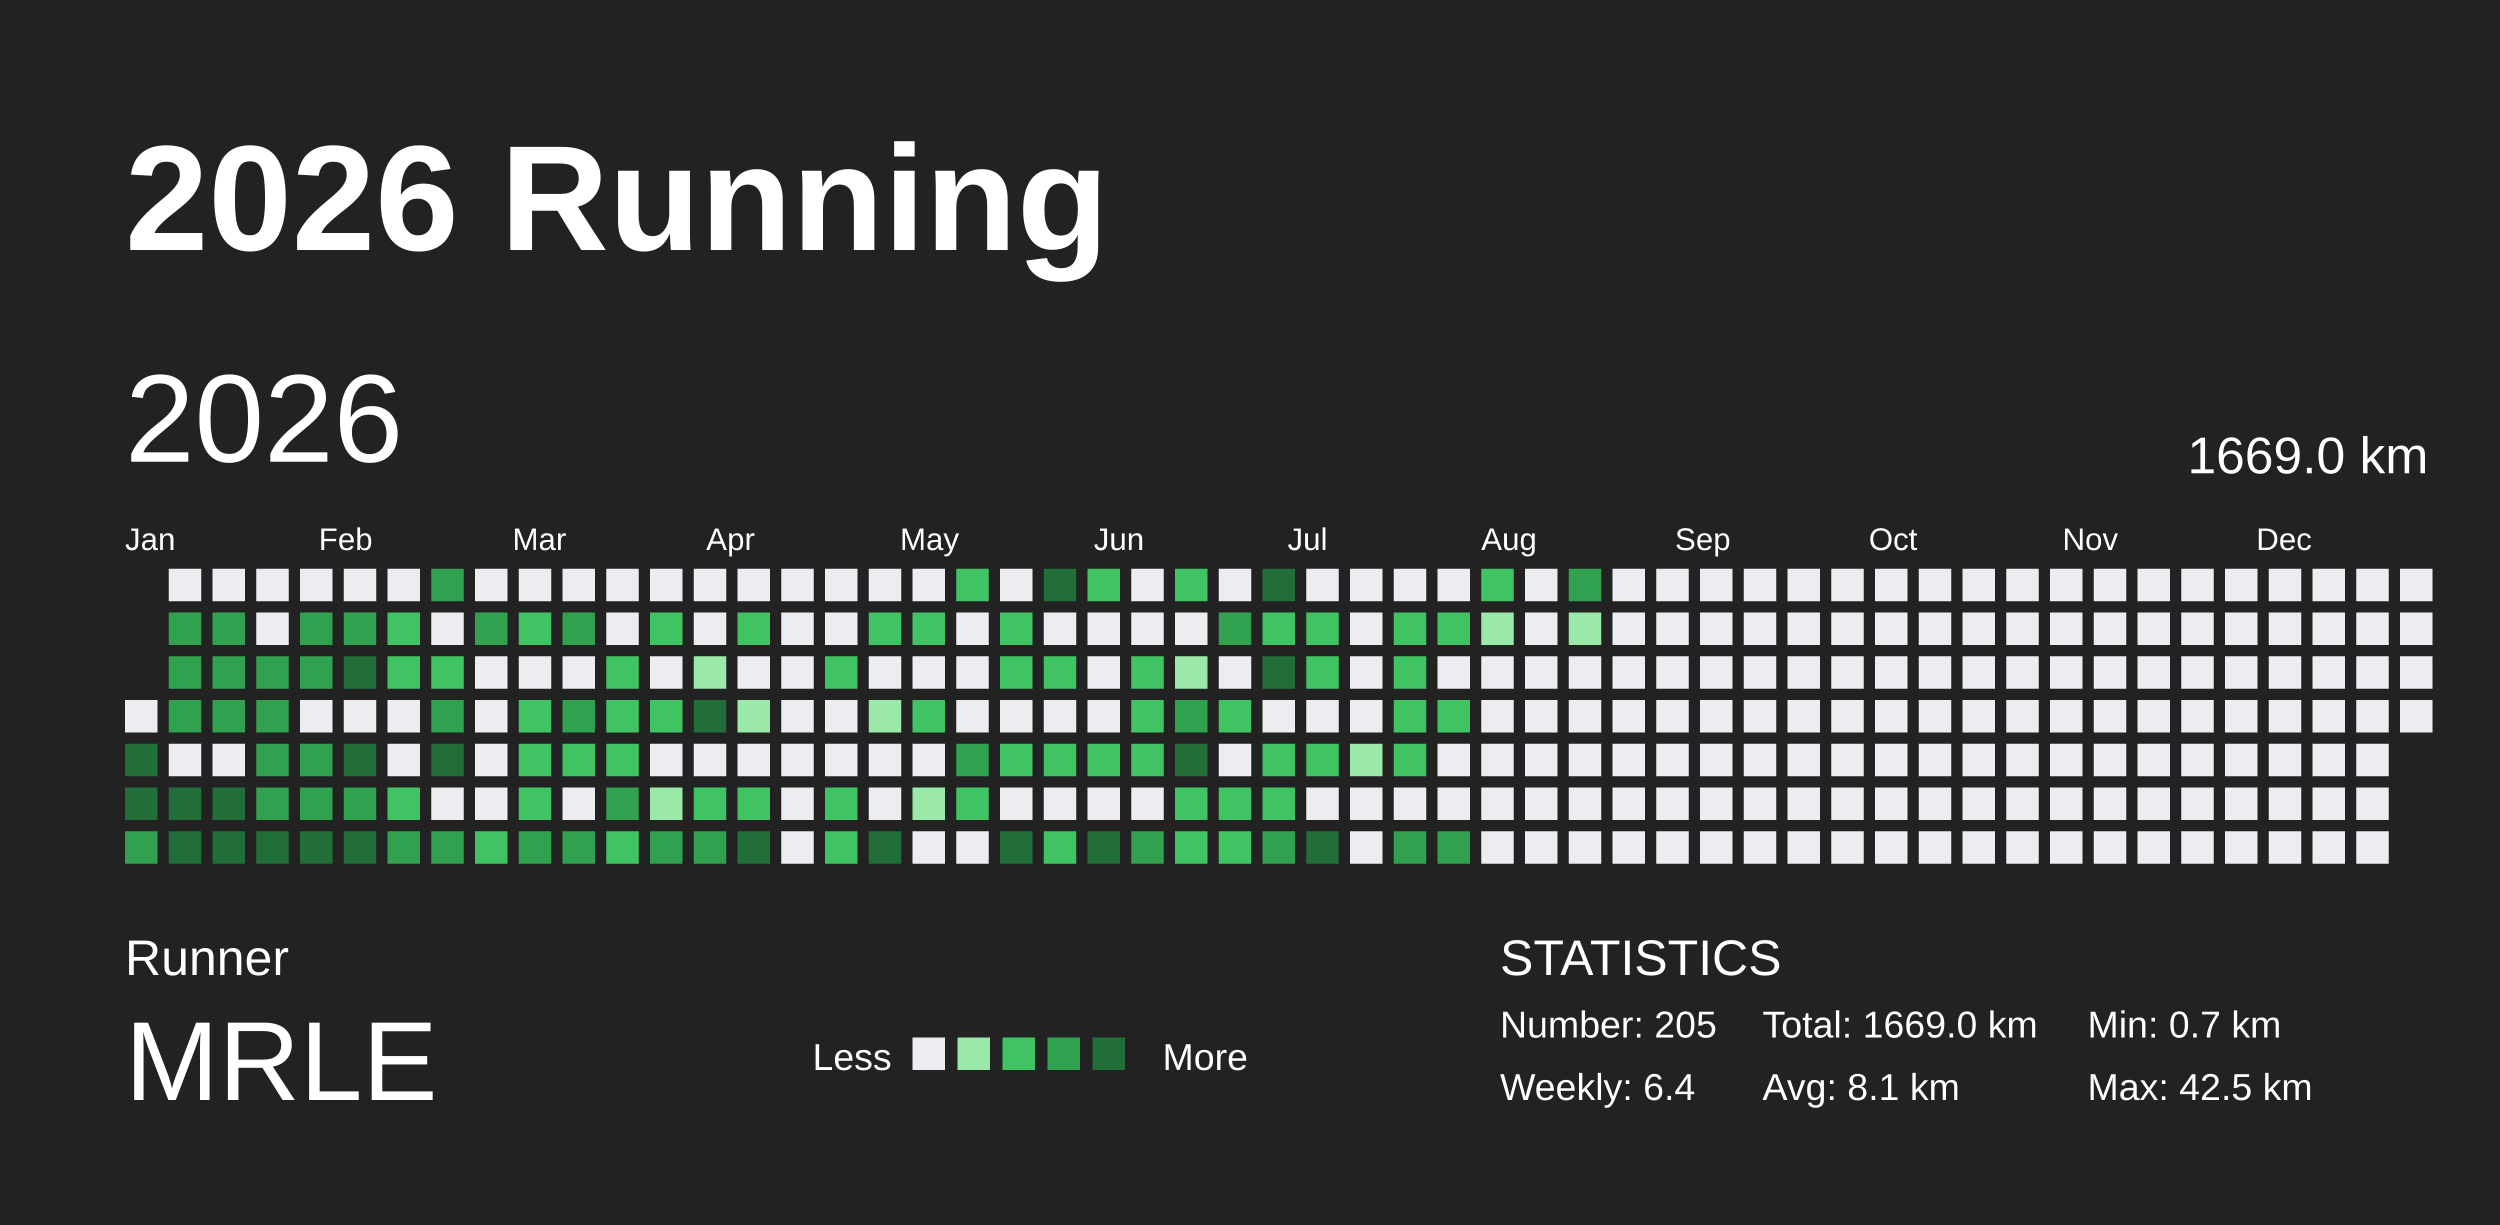
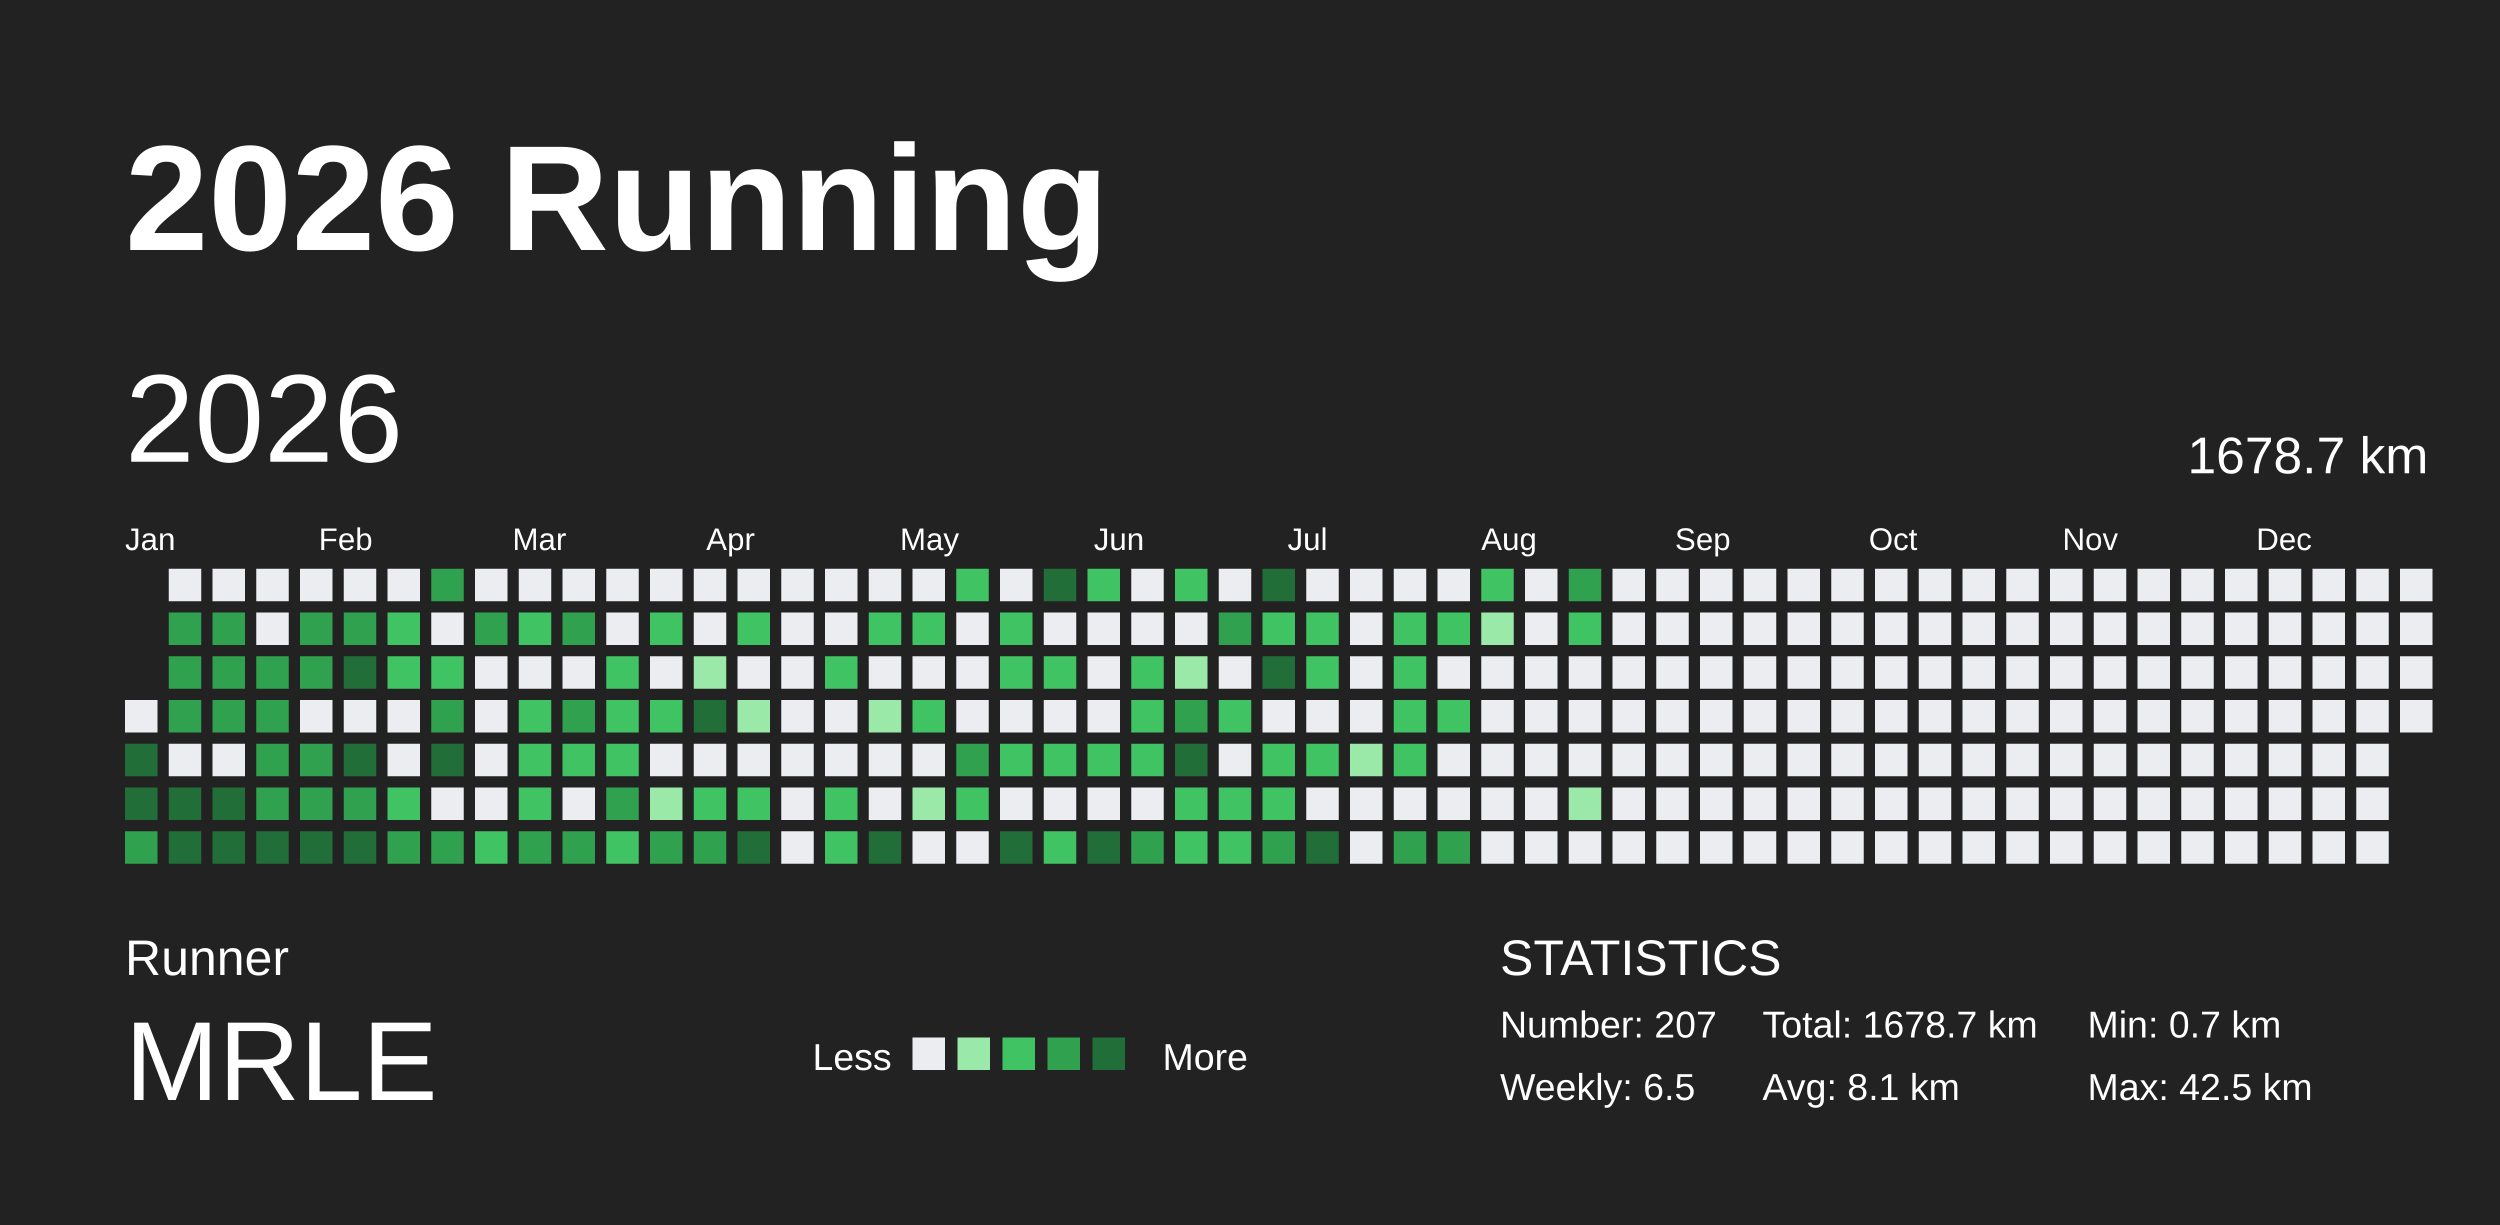
<svg xmlns="http://www.w3.org/2000/svg" baseProfile="full" height="98mm" version="1.1" viewBox="0,0,200,98" width="200mm">
  <defs />
  <rect fill="#222222" height="98" width="200" x="0" y="0" />
  <text fill="#FFFFFF" style="font-size:12px; font-family:Arial; font-weight:bold;" x="10" y="20">2026 Running</text>
  <text fill="#FFFFFF" style="font-size:4px; font-family:Arial" x="10" y="78">Runner</text>
  <text fill="#FFFFFF" style="font-size:9px; font-family:Arial" x="10" y="88">MRLE</text>
  <text fill="#FFFFFF" style="font-size:3px; font-family:Arial" x="65" y="85.6">Less</text>
  <rect fill="#ebedf0" height="2.6" width="2.6" x="73" y="83" />
  <rect fill="#9be9a8" height="2.6" width="2.6" x="76.6" y="83" />
  <rect fill="#40c463" height="2.6" width="2.6" x="80.2" y="83" />
  <rect fill="#30a14e" height="2.6" width="2.6" x="83.8" y="83" />
  <rect fill="#216e39" height="2.6" width="2.6" x="87.4" y="83" />
  <text fill="#FFFFFF" style="font-size:3px; font-family:Arial" x="93" y="85.6">More</text>
  <text fill="#FFFFFF" style="font-size:4px; font-family:Arial" x="120" y="78">STATISTICS</text>
-   <text fill="#FFFFFF" style="font-size:3px; font-family:Arial" x="120" y="83">Number: 205</text>
-   <text fill="#FFFFFF" style="font-size:3px; font-family:Arial" x="120" y="88">Weekly: 6.4</text>
-   <text fill="#FFFFFF" style="font-size:3px; font-family:Arial" x="141" y="83">Total: 1669.0 km</text>
+   <text fill="#FFFFFF" style="font-size:3px; font-family:Arial" x="120" y="83">Number: 207</text>
+   <text fill="#FFFFFF" style="font-size:3px; font-family:Arial" x="120" y="88">Weekly: 6.5</text>
+   <text fill="#FFFFFF" style="font-size:3px; font-family:Arial" x="141" y="83">Total: 1678.7 km</text>
  <text fill="#FFFFFF" style="font-size:3px; font-family:Arial" x="141" y="88">Avg: 8.1 km</text>
  <text fill="#FFFFFF" style="font-size:3px; font-family:Arial" x="167" y="83">Min: 0.7 km</text>
  <text fill="#FFFFFF" style="font-size:3px; font-family:Arial" x="167" y="88">Max: 42.5 km</text>
  <text dominant-baseline="hanging" fill="#FFFFFF" style="font-size:10.0px; font-family:Arial;" x="10" y="30">2026</text>
-   <text dominant-baseline="hanging" fill="#FFFFFF" style="font-size:4.125px; font-family:Arial;" x="175" y="35">1669.0 km</text>
+   <text dominant-baseline="hanging" fill="#FFFFFF" style="font-size:4.125px; font-family:Arial;" x="175" y="35">1678.7 km</text>
  <text fill="#FFFFFF" style="font-size:2.5px; font-family:Arial" x="10.0" y="44">Jan</text>
  <text fill="#FFFFFF" style="font-size:2.5px; font-family:Arial" x="25.5" y="44">Feb</text>
  <text fill="#FFFFFF" style="font-size:2.5px; font-family:Arial" x="41.0" y="44">Mar</text>
  <text fill="#FFFFFF" style="font-size:2.5px; font-family:Arial" x="56.5" y="44">Apr</text>
  <text fill="#FFFFFF" style="font-size:2.5px; font-family:Arial" x="72.0" y="44">May</text>
  <text fill="#FFFFFF" style="font-size:2.5px; font-family:Arial" x="87.5" y="44">Jun</text>
  <text fill="#FFFFFF" style="font-size:2.5px; font-family:Arial" x="103.0" y="44">Jul</text>
  <text fill="#FFFFFF" style="font-size:2.5px; font-family:Arial" x="118.5" y="44">Aug</text>
  <text fill="#FFFFFF" style="font-size:2.5px; font-family:Arial" x="134.0" y="44">Sep</text>
  <text fill="#FFFFFF" style="font-size:2.5px; font-family:Arial" x="149.5" y="44">Oct</text>
  <text fill="#FFFFFF" style="font-size:2.5px; font-family:Arial" x="165.0" y="44">Nov</text>
  <text fill="#FFFFFF" style="font-size:2.5px; font-family:Arial" x="180.5" y="44">Dec</text>
  <rect fill="#ebedf0" height="2.6" width="2.6" x="10.0" y="56.0" />
  <rect fill="#216e39" height="2.6" width="2.6" x="10.0" y="59.5" />
  <rect fill="#216e39" height="2.6" width="2.6" x="10.0" y="63.0" />
  <rect fill="#30a14e" height="2.6" width="2.6" x="10.0" y="66.5" />
  <rect fill="#ebedf0" height="2.6" width="2.6" x="13.5" y="45.5" />
  <rect fill="#30a14e" height="2.6" width="2.6" x="13.5" y="49.0" />
  <rect fill="#30a14e" height="2.6" width="2.6" x="13.5" y="52.5" />
  <rect fill="#30a14e" height="2.6" width="2.6" x="13.5" y="56.0" />
  <rect fill="#ebedf0" height="2.6" width="2.6" x="13.5" y="59.5" />
  <rect fill="#216e39" height="2.6" width="2.6" x="13.5" y="63.0" />
  <rect fill="#216e39" height="2.6" width="2.6" x="13.5" y="66.5" />
  <rect fill="#ebedf0" height="2.6" width="2.6" x="17.0" y="45.5" />
  <rect fill="#30a14e" height="2.6" width="2.6" x="17.0" y="49.0" />
  <rect fill="#30a14e" height="2.6" width="2.6" x="17.0" y="52.5" />
  <rect fill="#30a14e" height="2.6" width="2.6" x="17.0" y="56.0" />
  <rect fill="#ebedf0" height="2.6" width="2.6" x="17.0" y="59.5" />
  <rect fill="#216e39" height="2.6" width="2.6" x="17.0" y="63.0" />
  <rect fill="#216e39" height="2.6" width="2.6" x="17.0" y="66.5" />
  <rect fill="#ebedf0" height="2.6" width="2.6" x="20.5" y="45.5" />
  <rect fill="#ebedf0" height="2.6" width="2.6" x="20.5" y="49.0" />
  <rect fill="#30a14e" height="2.6" width="2.6" x="20.5" y="52.5" />
  <rect fill="#30a14e" height="2.6" width="2.6" x="20.5" y="56.0" />
  <rect fill="#30a14e" height="2.6" width="2.6" x="20.5" y="59.5" />
  <rect fill="#30a14e" height="2.6" width="2.6" x="20.5" y="63.0" />
  <rect fill="#216e39" height="2.6" width="2.6" x="20.5" y="66.5" />
  <rect fill="#ebedf0" height="2.6" width="2.6" x="24.0" y="45.5" />
  <rect fill="#30a14e" height="2.6" width="2.6" x="24.0" y="49.0" />
  <rect fill="#30a14e" height="2.6" width="2.6" x="24.0" y="52.5" />
  <rect fill="#ebedf0" height="2.6" width="2.6" x="24.0" y="56.0" />
  <rect fill="#30a14e" height="2.6" width="2.6" x="24.0" y="59.5" />
  <rect fill="#30a14e" height="2.6" width="2.6" x="24.0" y="63.0" />
  <rect fill="#216e39" height="2.6" width="2.6" x="24.0" y="66.5" />
  <rect fill="#ebedf0" height="2.6" width="2.6" x="27.5" y="45.5" />
  <rect fill="#30a14e" height="2.6" width="2.6" x="27.5" y="49.0" />
  <rect fill="#216e39" height="2.6" width="2.6" x="27.5" y="52.5" />
  <rect fill="#ebedf0" height="2.6" width="2.6" x="27.5" y="56.0" />
  <rect fill="#216e39" height="2.6" width="2.6" x="27.5" y="59.5" />
  <rect fill="#30a14e" height="2.6" width="2.6" x="27.5" y="63.0" />
  <rect fill="#216e39" height="2.6" width="2.6" x="27.5" y="66.5" />
  <rect fill="#ebedf0" height="2.6" width="2.6" x="31.0" y="45.5" />
  <rect fill="#40c463" height="2.6" width="2.6" x="31.0" y="49.0" />
  <rect fill="#40c463" height="2.6" width="2.6" x="31.0" y="52.5" />
  <rect fill="#ebedf0" height="2.6" width="2.6" x="31.0" y="56.0" />
  <rect fill="#ebedf0" height="2.6" width="2.6" x="31.0" y="59.5" />
  <rect fill="#40c463" height="2.6" width="2.6" x="31.0" y="63.0" />
  <rect fill="#30a14e" height="2.6" width="2.6" x="31.0" y="66.5" />
  <rect fill="#30a14e" height="2.6" width="2.6" x="34.5" y="45.5" />
  <rect fill="#ebedf0" height="2.6" width="2.6" x="34.5" y="49.0" />
  <rect fill="#40c463" height="2.6" width="2.6" x="34.5" y="52.5" />
  <rect fill="#30a14e" height="2.6" width="2.6" x="34.5" y="56.0" />
  <rect fill="#216e39" height="2.6" width="2.6" x="34.5" y="59.5" />
  <rect fill="#ebedf0" height="2.6" width="2.6" x="34.5" y="63.0" />
  <rect fill="#30a14e" height="2.6" width="2.6" x="34.5" y="66.5" />
  <rect fill="#ebedf0" height="2.6" width="2.6" x="38.0" y="45.5" />
  <rect fill="#30a14e" height="2.6" width="2.6" x="38.0" y="49.0" />
  <rect fill="#ebedf0" height="2.6" width="2.6" x="38.0" y="52.5" />
  <rect fill="#ebedf0" height="2.6" width="2.6" x="38.0" y="56.0" />
  <rect fill="#ebedf0" height="2.6" width="2.6" x="38.0" y="59.5" />
  <rect fill="#ebedf0" height="2.6" width="2.6" x="38.0" y="63.0" />
  <rect fill="#40c463" height="2.6" width="2.6" x="38.0" y="66.5" />
  <rect fill="#ebedf0" height="2.6" width="2.6" x="41.5" y="45.5" />
  <rect fill="#40c463" height="2.6" width="2.6" x="41.5" y="49.0" />
  <rect fill="#ebedf0" height="2.6" width="2.6" x="41.5" y="52.5" />
  <rect fill="#40c463" height="2.6" width="2.6" x="41.5" y="56.0" />
  <rect fill="#40c463" height="2.6" width="2.6" x="41.5" y="59.5" />
  <rect fill="#40c463" height="2.6" width="2.6" x="41.5" y="63.0" />
  <rect fill="#30a14e" height="2.6" width="2.6" x="41.5" y="66.5" />
  <rect fill="#ebedf0" height="2.6" width="2.6" x="45.0" y="45.5" />
  <rect fill="#30a14e" height="2.6" width="2.6" x="45.0" y="49.0" />
  <rect fill="#ebedf0" height="2.6" width="2.6" x="45.0" y="52.5" />
  <rect fill="#30a14e" height="2.6" width="2.6" x="45.0" y="56.0" />
  <rect fill="#40c463" height="2.6" width="2.6" x="45.0" y="59.5" />
  <rect fill="#ebedf0" height="2.6" width="2.6" x="45.0" y="63.0" />
  <rect fill="#30a14e" height="2.6" width="2.6" x="45.0" y="66.5" />
  <rect fill="#ebedf0" height="2.6" width="2.6" x="48.5" y="45.5" />
  <rect fill="#ebedf0" height="2.6" width="2.6" x="48.5" y="49.0" />
  <rect fill="#40c463" height="2.6" width="2.6" x="48.5" y="52.5" />
  <rect fill="#40c463" height="2.6" width="2.6" x="48.5" y="56.0" />
  <rect fill="#40c463" height="2.6" width="2.6" x="48.5" y="59.5" />
  <rect fill="#30a14e" height="2.6" width="2.6" x="48.5" y="63.0" />
  <rect fill="#40c463" height="2.6" width="2.6" x="48.5" y="66.5" />
  <rect fill="#ebedf0" height="2.6" width="2.6" x="52.0" y="45.5" />
  <rect fill="#40c463" height="2.6" width="2.6" x="52.0" y="49.0" />
  <rect fill="#ebedf0" height="2.6" width="2.6" x="52.0" y="52.5" />
  <rect fill="#40c463" height="2.6" width="2.6" x="52.0" y="56.0" />
  <rect fill="#ebedf0" height="2.6" width="2.6" x="52.0" y="59.5" />
  <rect fill="#9be9a8" height="2.6" width="2.6" x="52.0" y="63.0" />
  <rect fill="#30a14e" height="2.6" width="2.6" x="52.0" y="66.5" />
  <rect fill="#ebedf0" height="2.6" width="2.6" x="55.5" y="45.5" />
  <rect fill="#ebedf0" height="2.6" width="2.6" x="55.5" y="49.0" />
  <rect fill="#9be9a8" height="2.6" width="2.6" x="55.5" y="52.5" />
  <rect fill="#216e39" height="2.6" width="2.6" x="55.5" y="56.0" />
  <rect fill="#ebedf0" height="2.6" width="2.6" x="55.5" y="59.5" />
  <rect fill="#40c463" height="2.6" width="2.6" x="55.5" y="63.0" />
  <rect fill="#30a14e" height="2.6" width="2.6" x="55.5" y="66.5" />
  <rect fill="#ebedf0" height="2.6" width="2.6" x="59.0" y="45.5" />
  <rect fill="#40c463" height="2.6" width="2.6" x="59.0" y="49.0" />
  <rect fill="#ebedf0" height="2.6" width="2.6" x="59.0" y="52.5" />
  <rect fill="#9be9a8" height="2.6" width="2.6" x="59.0" y="56.0" />
  <rect fill="#ebedf0" height="2.6" width="2.6" x="59.0" y="59.5" />
  <rect fill="#40c463" height="2.6" width="2.6" x="59.0" y="63.0" />
  <rect fill="#216e39" height="2.6" width="2.6" x="59.0" y="66.5" />
  <rect fill="#ebedf0" height="2.6" width="2.6" x="62.5" y="45.5" />
  <rect fill="#ebedf0" height="2.6" width="2.6" x="62.5" y="49.0" />
  <rect fill="#ebedf0" height="2.6" width="2.6" x="62.5" y="52.5" />
  <rect fill="#ebedf0" height="2.6" width="2.6" x="62.5" y="56.0" />
  <rect fill="#ebedf0" height="2.6" width="2.6" x="62.5" y="59.5" />
  <rect fill="#ebedf0" height="2.6" width="2.6" x="62.5" y="63.0" />
  <rect fill="#ebedf0" height="2.6" width="2.6" x="62.5" y="66.5" />
  <rect fill="#ebedf0" height="2.6" width="2.6" x="66.0" y="45.5" />
  <rect fill="#ebedf0" height="2.6" width="2.6" x="66.0" y="49.0" />
  <rect fill="#40c463" height="2.6" width="2.6" x="66.0" y="52.5" />
  <rect fill="#ebedf0" height="2.6" width="2.6" x="66.0" y="56.0" />
  <rect fill="#ebedf0" height="2.6" width="2.6" x="66.0" y="59.5" />
  <rect fill="#40c463" height="2.6" width="2.6" x="66.0" y="63.0" />
  <rect fill="#40c463" height="2.6" width="2.6" x="66.0" y="66.5" />
  <rect fill="#ebedf0" height="2.6" width="2.6" x="69.5" y="45.5" />
  <rect fill="#40c463" height="2.6" width="2.6" x="69.5" y="49.0" />
  <rect fill="#ebedf0" height="2.6" width="2.6" x="69.5" y="52.5" />
  <rect fill="#9be9a8" height="2.6" width="2.6" x="69.5" y="56.0" />
  <rect fill="#ebedf0" height="2.6" width="2.6" x="69.5" y="59.5" />
  <rect fill="#ebedf0" height="2.6" width="2.6" x="69.5" y="63.0" />
  <rect fill="#216e39" height="2.6" width="2.6" x="69.5" y="66.5" />
  <rect fill="#ebedf0" height="2.6" width="2.6" x="73.0" y="45.5" />
  <rect fill="#40c463" height="2.6" width="2.6" x="73.0" y="49.0" />
  <rect fill="#ebedf0" height="2.6" width="2.6" x="73.0" y="52.5" />
  <rect fill="#40c463" height="2.6" width="2.6" x="73.0" y="56.0" />
  <rect fill="#ebedf0" height="2.6" width="2.6" x="73.0" y="59.5" />
  <rect fill="#9be9a8" height="2.6" width="2.6" x="73.0" y="63.0" />
  <rect fill="#ebedf0" height="2.6" width="2.6" x="73.0" y="66.5" />
  <rect fill="#40c463" height="2.6" width="2.6" x="76.5" y="45.5" />
  <rect fill="#ebedf0" height="2.6" width="2.6" x="76.5" y="49.0" />
  <rect fill="#ebedf0" height="2.6" width="2.6" x="76.5" y="52.5" />
  <rect fill="#ebedf0" height="2.6" width="2.6" x="76.5" y="56.0" />
  <rect fill="#30a14e" height="2.6" width="2.6" x="76.5" y="59.5" />
  <rect fill="#40c463" height="2.6" width="2.6" x="76.5" y="63.0" />
  <rect fill="#ebedf0" height="2.6" width="2.6" x="76.5" y="66.5" />
  <rect fill="#ebedf0" height="2.6" width="2.6" x="80.0" y="45.5" />
  <rect fill="#40c463" height="2.6" width="2.6" x="80.0" y="49.0" />
  <rect fill="#40c463" height="2.6" width="2.6" x="80.0" y="52.5" />
  <rect fill="#ebedf0" height="2.6" width="2.6" x="80.0" y="56.0" />
  <rect fill="#40c463" height="2.6" width="2.6" x="80.0" y="59.5" />
  <rect fill="#ebedf0" height="2.6" width="2.6" x="80.0" y="63.0" />
  <rect fill="#216e39" height="2.6" width="2.6" x="80.0" y="66.5" />
  <rect fill="#216e39" height="2.6" width="2.6" x="83.5" y="45.5" />
  <rect fill="#ebedf0" height="2.6" width="2.6" x="83.5" y="49.0" />
  <rect fill="#40c463" height="2.6" width="2.6" x="83.5" y="52.5" />
  <rect fill="#ebedf0" height="2.6" width="2.6" x="83.5" y="56.0" />
  <rect fill="#40c463" height="2.6" width="2.6" x="83.5" y="59.5" />
  <rect fill="#ebedf0" height="2.6" width="2.6" x="83.5" y="63.0" />
  <rect fill="#40c463" height="2.6" width="2.6" x="83.5" y="66.5" />
  <rect fill="#40c463" height="2.6" width="2.6" x="87.0" y="45.5" />
  <rect fill="#ebedf0" height="2.6" width="2.6" x="87.0" y="49.0" />
  <rect fill="#ebedf0" height="2.6" width="2.6" x="87.0" y="52.5" />
  <rect fill="#ebedf0" height="2.6" width="2.6" x="87.0" y="56.0" />
  <rect fill="#40c463" height="2.6" width="2.6" x="87.0" y="59.5" />
  <rect fill="#ebedf0" height="2.6" width="2.6" x="87.0" y="63.0" />
  <rect fill="#216e39" height="2.6" width="2.6" x="87.0" y="66.5" />
  <rect fill="#ebedf0" height="2.6" width="2.6" x="90.5" y="45.5" />
  <rect fill="#ebedf0" height="2.6" width="2.6" x="90.5" y="49.0" />
  <rect fill="#40c463" height="2.6" width="2.6" x="90.5" y="52.5" />
  <rect fill="#40c463" height="2.6" width="2.6" x="90.5" y="56.0" />
  <rect fill="#40c463" height="2.6" width="2.6" x="90.5" y="59.5" />
  <rect fill="#ebedf0" height="2.6" width="2.6" x="90.5" y="63.0" />
  <rect fill="#30a14e" height="2.6" width="2.6" x="90.5" y="66.5" />
  <rect fill="#40c463" height="2.6" width="2.6" x="94.0" y="45.5" />
  <rect fill="#ebedf0" height="2.6" width="2.6" x="94.0" y="49.0" />
  <rect fill="#9be9a8" height="2.6" width="2.6" x="94.0" y="52.5" />
  <rect fill="#30a14e" height="2.6" width="2.6" x="94.0" y="56.0" />
  <rect fill="#216e39" height="2.6" width="2.6" x="94.0" y="59.5" />
  <rect fill="#40c463" height="2.6" width="2.6" x="94.0" y="63.0" />
  <rect fill="#40c463" height="2.6" width="2.6" x="94.0" y="66.5" />
  <rect fill="#ebedf0" height="2.6" width="2.6" x="97.5" y="45.5" />
  <rect fill="#30a14e" height="2.6" width="2.6" x="97.5" y="49.0" />
  <rect fill="#ebedf0" height="2.6" width="2.6" x="97.5" y="52.5" />
  <rect fill="#40c463" height="2.6" width="2.6" x="97.5" y="56.0" />
  <rect fill="#ebedf0" height="2.6" width="2.6" x="97.5" y="59.5" />
  <rect fill="#40c463" height="2.6" width="2.6" x="97.5" y="63.0" />
  <rect fill="#40c463" height="2.6" width="2.6" x="97.5" y="66.5" />
  <rect fill="#216e39" height="2.6" width="2.6" x="101.0" y="45.5" />
  <rect fill="#40c463" height="2.6" width="2.6" x="101.0" y="49.0" />
  <rect fill="#216e39" height="2.6" width="2.6" x="101.0" y="52.5" />
  <rect fill="#ebedf0" height="2.6" width="2.6" x="101.0" y="56.0" />
  <rect fill="#40c463" height="2.6" width="2.6" x="101.0" y="59.5" />
  <rect fill="#40c463" height="2.6" width="2.6" x="101.0" y="63.0" />
  <rect fill="#30a14e" height="2.6" width="2.6" x="101.0" y="66.5" />
  <rect fill="#ebedf0" height="2.6" width="2.6" x="104.5" y="45.5" />
  <rect fill="#40c463" height="2.6" width="2.6" x="104.5" y="49.0" />
  <rect fill="#40c463" height="2.6" width="2.6" x="104.5" y="52.5" />
  <rect fill="#ebedf0" height="2.6" width="2.6" x="104.5" y="56.0" />
  <rect fill="#40c463" height="2.6" width="2.6" x="104.5" y="59.5" />
  <rect fill="#ebedf0" height="2.6" width="2.6" x="104.5" y="63.0" />
  <rect fill="#216e39" height="2.6" width="2.6" x="104.5" y="66.5" />
  <rect fill="#ebedf0" height="2.6" width="2.6" x="108.0" y="45.5" />
  <rect fill="#ebedf0" height="2.6" width="2.6" x="108.0" y="49.0" />
  <rect fill="#ebedf0" height="2.6" width="2.6" x="108.0" y="52.5" />
  <rect fill="#ebedf0" height="2.6" width="2.6" x="108.0" y="56.0" />
  <rect fill="#9be9a8" height="2.6" width="2.6" x="108.0" y="59.5" />
  <rect fill="#ebedf0" height="2.6" width="2.6" x="108.0" y="63.0" />
  <rect fill="#ebedf0" height="2.6" width="2.6" x="108.0" y="66.5" />
  <rect fill="#ebedf0" height="2.6" width="2.6" x="111.5" y="45.5" />
  <rect fill="#40c463" height="2.6" width="2.6" x="111.5" y="49.0" />
  <rect fill="#40c463" height="2.6" width="2.6" x="111.5" y="52.5" />
  <rect fill="#40c463" height="2.6" width="2.6" x="111.5" y="56.0" />
  <rect fill="#40c463" height="2.6" width="2.6" x="111.5" y="59.5" />
  <rect fill="#ebedf0" height="2.6" width="2.6" x="111.5" y="63.0" />
  <rect fill="#30a14e" height="2.6" width="2.6" x="111.5" y="66.5" />
  <rect fill="#ebedf0" height="2.6" width="2.6" x="115.0" y="45.5" />
  <rect fill="#40c463" height="2.6" width="2.6" x="115.0" y="49.0" />
  <rect fill="#ebedf0" height="2.6" width="2.6" x="115.0" y="52.5" />
  <rect fill="#40c463" height="2.6" width="2.6" x="115.0" y="56.0" />
  <rect fill="#ebedf0" height="2.6" width="2.6" x="115.0" y="59.5" />
  <rect fill="#ebedf0" height="2.6" width="2.6" x="115.0" y="63.0" />
  <rect fill="#30a14e" height="2.6" width="2.6" x="115.0" y="66.5" />
  <rect fill="#40c463" height="2.6" width="2.6" x="118.5" y="45.5" />
  <rect fill="#9be9a8" height="2.6" width="2.6" x="118.5" y="49.0" />
  <rect fill="#ebedf0" height="2.6" width="2.6" x="118.5" y="52.5" />
  <rect fill="#ebedf0" height="2.6" width="2.6" x="118.5" y="56.0" />
  <rect fill="#ebedf0" height="2.6" width="2.6" x="118.5" y="59.5" />
  <rect fill="#ebedf0" height="2.6" width="2.6" x="118.5" y="63.0" />
  <rect fill="#ebedf0" height="2.6" width="2.6" x="118.5" y="66.5" />
  <rect fill="#ebedf0" height="2.6" width="2.6" x="122.0" y="45.5" />
  <rect fill="#ebedf0" height="2.6" width="2.6" x="122.0" y="49.0" />
  <rect fill="#ebedf0" height="2.6" width="2.6" x="122.0" y="52.5" />
  <rect fill="#ebedf0" height="2.6" width="2.6" x="122.0" y="56.0" />
  <rect fill="#ebedf0" height="2.6" width="2.6" x="122.0" y="59.5" />
  <rect fill="#ebedf0" height="2.6" width="2.6" x="122.0" y="63.0" />
  <rect fill="#ebedf0" height="2.6" width="2.6" x="122.0" y="66.5" />
  <rect fill="#30a14e" height="2.6" width="2.6" x="125.5" y="45.5" />
-   <rect fill="#9be9a8" height="2.6" width="2.6" x="125.5" y="49.0" />
+   <rect fill="#40c463" height="2.6" width="2.6" x="125.5" y="49.0" />
  <rect fill="#ebedf0" height="2.6" width="2.6" x="125.5" y="52.5" />
  <rect fill="#ebedf0" height="2.6" width="2.6" x="125.5" y="56.0" />
  <rect fill="#ebedf0" height="2.6" width="2.6" x="125.5" y="59.5" />
-   <rect fill="#ebedf0" height="2.6" width="2.6" x="125.5" y="63.0" />
+   <rect fill="#9be9a8" height="2.6" width="2.6" x="125.5" y="63.0" />
  <rect fill="#ebedf0" height="2.6" width="2.6" x="125.5" y="66.5" />
  <rect fill="#ebedf0" height="2.6" width="2.6" x="129.0" y="45.5" />
  <rect fill="#ebedf0" height="2.6" width="2.6" x="129.0" y="49.0" />
  <rect fill="#ebedf0" height="2.6" width="2.6" x="129.0" y="52.5" />
  <rect fill="#ebedf0" height="2.6" width="2.6" x="129.0" y="56.0" />
  <rect fill="#ebedf0" height="2.6" width="2.6" x="129.0" y="59.5" />
  <rect fill="#ebedf0" height="2.6" width="2.6" x="129.0" y="63.0" />
  <rect fill="#ebedf0" height="2.6" width="2.6" x="129.0" y="66.5" />
  <rect fill="#ebedf0" height="2.6" width="2.6" x="132.5" y="45.5" />
  <rect fill="#ebedf0" height="2.6" width="2.6" x="132.5" y="49.0" />
  <rect fill="#ebedf0" height="2.6" width="2.6" x="132.5" y="52.5" />
  <rect fill="#ebedf0" height="2.6" width="2.6" x="132.5" y="56.0" />
  <rect fill="#ebedf0" height="2.6" width="2.6" x="132.5" y="59.5" />
  <rect fill="#ebedf0" height="2.6" width="2.6" x="132.5" y="63.0" />
  <rect fill="#ebedf0" height="2.6" width="2.6" x="132.5" y="66.5" />
  <rect fill="#ebedf0" height="2.6" width="2.6" x="136.0" y="45.5" />
  <rect fill="#ebedf0" height="2.6" width="2.6" x="136.0" y="49.0" />
  <rect fill="#ebedf0" height="2.6" width="2.6" x="136.0" y="52.5" />
  <rect fill="#ebedf0" height="2.6" width="2.6" x="136.0" y="56.0" />
  <rect fill="#ebedf0" height="2.6" width="2.6" x="136.0" y="59.5" />
  <rect fill="#ebedf0" height="2.6" width="2.6" x="136.0" y="63.0" />
  <rect fill="#ebedf0" height="2.6" width="2.6" x="136.0" y="66.5" />
  <rect fill="#ebedf0" height="2.6" width="2.6" x="139.5" y="45.5" />
  <rect fill="#ebedf0" height="2.6" width="2.6" x="139.5" y="49.0" />
  <rect fill="#ebedf0" height="2.6" width="2.6" x="139.5" y="52.5" />
  <rect fill="#ebedf0" height="2.6" width="2.6" x="139.5" y="56.0" />
  <rect fill="#ebedf0" height="2.6" width="2.6" x="139.5" y="59.5" />
  <rect fill="#ebedf0" height="2.6" width="2.6" x="139.5" y="63.0" />
  <rect fill="#ebedf0" height="2.6" width="2.6" x="139.5" y="66.5" />
  <rect fill="#ebedf0" height="2.6" width="2.6" x="143.0" y="45.5" />
  <rect fill="#ebedf0" height="2.6" width="2.6" x="143.0" y="49.0" />
  <rect fill="#ebedf0" height="2.6" width="2.6" x="143.0" y="52.5" />
  <rect fill="#ebedf0" height="2.6" width="2.6" x="143.0" y="56.0" />
  <rect fill="#ebedf0" height="2.6" width="2.6" x="143.0" y="59.5" />
  <rect fill="#ebedf0" height="2.6" width="2.6" x="143.0" y="63.0" />
  <rect fill="#ebedf0" height="2.6" width="2.6" x="143.0" y="66.5" />
  <rect fill="#ebedf0" height="2.6" width="2.6" x="146.5" y="45.5" />
  <rect fill="#ebedf0" height="2.6" width="2.6" x="146.5" y="49.0" />
  <rect fill="#ebedf0" height="2.6" width="2.6" x="146.5" y="52.5" />
  <rect fill="#ebedf0" height="2.6" width="2.6" x="146.5" y="56.0" />
  <rect fill="#ebedf0" height="2.6" width="2.6" x="146.5" y="59.5" />
  <rect fill="#ebedf0" height="2.6" width="2.6" x="146.5" y="63.0" />
  <rect fill="#ebedf0" height="2.6" width="2.6" x="146.5" y="66.5" />
  <rect fill="#ebedf0" height="2.6" width="2.6" x="150.0" y="45.5" />
  <rect fill="#ebedf0" height="2.6" width="2.6" x="150.0" y="49.0" />
  <rect fill="#ebedf0" height="2.6" width="2.6" x="150.0" y="52.5" />
  <rect fill="#ebedf0" height="2.6" width="2.6" x="150.0" y="56.0" />
  <rect fill="#ebedf0" height="2.6" width="2.6" x="150.0" y="59.5" />
  <rect fill="#ebedf0" height="2.6" width="2.6" x="150.0" y="63.0" />
  <rect fill="#ebedf0" height="2.6" width="2.6" x="150.0" y="66.5" />
  <rect fill="#ebedf0" height="2.6" width="2.6" x="153.5" y="45.5" />
  <rect fill="#ebedf0" height="2.6" width="2.6" x="153.5" y="49.0" />
  <rect fill="#ebedf0" height="2.6" width="2.6" x="153.5" y="52.5" />
  <rect fill="#ebedf0" height="2.6" width="2.6" x="153.5" y="56.0" />
  <rect fill="#ebedf0" height="2.6" width="2.6" x="153.5" y="59.5" />
  <rect fill="#ebedf0" height="2.6" width="2.6" x="153.5" y="63.0" />
  <rect fill="#ebedf0" height="2.6" width="2.6" x="153.5" y="66.5" />
  <rect fill="#ebedf0" height="2.6" width="2.6" x="157.0" y="45.5" />
  <rect fill="#ebedf0" height="2.6" width="2.6" x="157.0" y="49.0" />
  <rect fill="#ebedf0" height="2.6" width="2.6" x="157.0" y="52.5" />
  <rect fill="#ebedf0" height="2.6" width="2.6" x="157.0" y="56.0" />
  <rect fill="#ebedf0" height="2.6" width="2.6" x="157.0" y="59.5" />
  <rect fill="#ebedf0" height="2.6" width="2.6" x="157.0" y="63.0" />
  <rect fill="#ebedf0" height="2.6" width="2.6" x="157.0" y="66.5" />
  <rect fill="#ebedf0" height="2.6" width="2.6" x="160.5" y="45.5" />
  <rect fill="#ebedf0" height="2.6" width="2.6" x="160.5" y="49.0" />
  <rect fill="#ebedf0" height="2.6" width="2.6" x="160.5" y="52.5" />
  <rect fill="#ebedf0" height="2.6" width="2.6" x="160.5" y="56.0" />
  <rect fill="#ebedf0" height="2.6" width="2.6" x="160.5" y="59.5" />
  <rect fill="#ebedf0" height="2.6" width="2.6" x="160.5" y="63.0" />
  <rect fill="#ebedf0" height="2.6" width="2.6" x="160.5" y="66.5" />
  <rect fill="#ebedf0" height="2.6" width="2.6" x="164.0" y="45.5" />
  <rect fill="#ebedf0" height="2.6" width="2.6" x="164.0" y="49.0" />
  <rect fill="#ebedf0" height="2.6" width="2.6" x="164.0" y="52.5" />
  <rect fill="#ebedf0" height="2.6" width="2.6" x="164.0" y="56.0" />
  <rect fill="#ebedf0" height="2.6" width="2.6" x="164.0" y="59.5" />
  <rect fill="#ebedf0" height="2.6" width="2.6" x="164.0" y="63.0" />
  <rect fill="#ebedf0" height="2.6" width="2.6" x="164.0" y="66.5" />
  <rect fill="#ebedf0" height="2.6" width="2.6" x="167.5" y="45.5" />
  <rect fill="#ebedf0" height="2.6" width="2.6" x="167.5" y="49.0" />
  <rect fill="#ebedf0" height="2.6" width="2.6" x="167.5" y="52.5" />
  <rect fill="#ebedf0" height="2.6" width="2.6" x="167.5" y="56.0" />
  <rect fill="#ebedf0" height="2.6" width="2.6" x="167.5" y="59.5" />
  <rect fill="#ebedf0" height="2.6" width="2.6" x="167.5" y="63.0" />
  <rect fill="#ebedf0" height="2.6" width="2.6" x="167.5" y="66.5" />
  <rect fill="#ebedf0" height="2.6" width="2.6" x="171.0" y="45.5" />
  <rect fill="#ebedf0" height="2.6" width="2.6" x="171.0" y="49.0" />
  <rect fill="#ebedf0" height="2.6" width="2.6" x="171.0" y="52.5" />
  <rect fill="#ebedf0" height="2.6" width="2.6" x="171.0" y="56.0" />
  <rect fill="#ebedf0" height="2.6" width="2.6" x="171.0" y="59.5" />
  <rect fill="#ebedf0" height="2.6" width="2.6" x="171.0" y="63.0" />
  <rect fill="#ebedf0" height="2.6" width="2.6" x="171.0" y="66.5" />
  <rect fill="#ebedf0" height="2.6" width="2.6" x="174.5" y="45.5" />
  <rect fill="#ebedf0" height="2.6" width="2.6" x="174.5" y="49.0" />
  <rect fill="#ebedf0" height="2.6" width="2.6" x="174.5" y="52.5" />
  <rect fill="#ebedf0" height="2.6" width="2.6" x="174.5" y="56.0" />
  <rect fill="#ebedf0" height="2.6" width="2.6" x="174.5" y="59.5" />
  <rect fill="#ebedf0" height="2.6" width="2.6" x="174.5" y="63.0" />
  <rect fill="#ebedf0" height="2.6" width="2.6" x="174.5" y="66.5" />
  <rect fill="#ebedf0" height="2.6" width="2.6" x="178.0" y="45.5" />
  <rect fill="#ebedf0" height="2.6" width="2.6" x="178.0" y="49.0" />
  <rect fill="#ebedf0" height="2.6" width="2.6" x="178.0" y="52.5" />
  <rect fill="#ebedf0" height="2.6" width="2.6" x="178.0" y="56.0" />
  <rect fill="#ebedf0" height="2.6" width="2.6" x="178.0" y="59.5" />
  <rect fill="#ebedf0" height="2.6" width="2.6" x="178.0" y="63.0" />
  <rect fill="#ebedf0" height="2.6" width="2.6" x="178.0" y="66.5" />
  <rect fill="#ebedf0" height="2.6" width="2.6" x="181.5" y="45.5" />
  <rect fill="#ebedf0" height="2.6" width="2.6" x="181.5" y="49.0" />
  <rect fill="#ebedf0" height="2.6" width="2.6" x="181.5" y="52.5" />
  <rect fill="#ebedf0" height="2.6" width="2.6" x="181.5" y="56.0" />
  <rect fill="#ebedf0" height="2.6" width="2.6" x="181.5" y="59.5" />
  <rect fill="#ebedf0" height="2.6" width="2.6" x="181.5" y="63.0" />
  <rect fill="#ebedf0" height="2.6" width="2.6" x="181.5" y="66.5" />
  <rect fill="#ebedf0" height="2.6" width="2.6" x="185.0" y="45.5" />
  <rect fill="#ebedf0" height="2.6" width="2.6" x="185.0" y="49.0" />
  <rect fill="#ebedf0" height="2.6" width="2.6" x="185.0" y="52.5" />
  <rect fill="#ebedf0" height="2.6" width="2.6" x="185.0" y="56.0" />
  <rect fill="#ebedf0" height="2.6" width="2.6" x="185.0" y="59.5" />
  <rect fill="#ebedf0" height="2.6" width="2.6" x="185.0" y="63.0" />
  <rect fill="#ebedf0" height="2.6" width="2.6" x="185.0" y="66.5" />
  <rect fill="#ebedf0" height="2.6" width="2.6" x="188.5" y="45.5" />
  <rect fill="#ebedf0" height="2.6" width="2.6" x="188.5" y="49.0" />
  <rect fill="#ebedf0" height="2.6" width="2.6" x="188.5" y="52.5" />
  <rect fill="#ebedf0" height="2.6" width="2.6" x="188.5" y="56.0" />
  <rect fill="#ebedf0" height="2.6" width="2.6" x="188.5" y="59.5" />
  <rect fill="#ebedf0" height="2.6" width="2.6" x="188.5" y="63.0" />
  <rect fill="#ebedf0" height="2.6" width="2.6" x="188.5" y="66.5" />
  <rect fill="#ebedf0" height="2.6" width="2.6" x="192.0" y="45.5" />
  <rect fill="#ebedf0" height="2.6" width="2.6" x="192.0" y="49.0" />
  <rect fill="#ebedf0" height="2.6" width="2.6" x="192.0" y="52.5" />
  <rect fill="#ebedf0" height="2.6" width="2.6" x="192.0" y="56.0" />
</svg>
